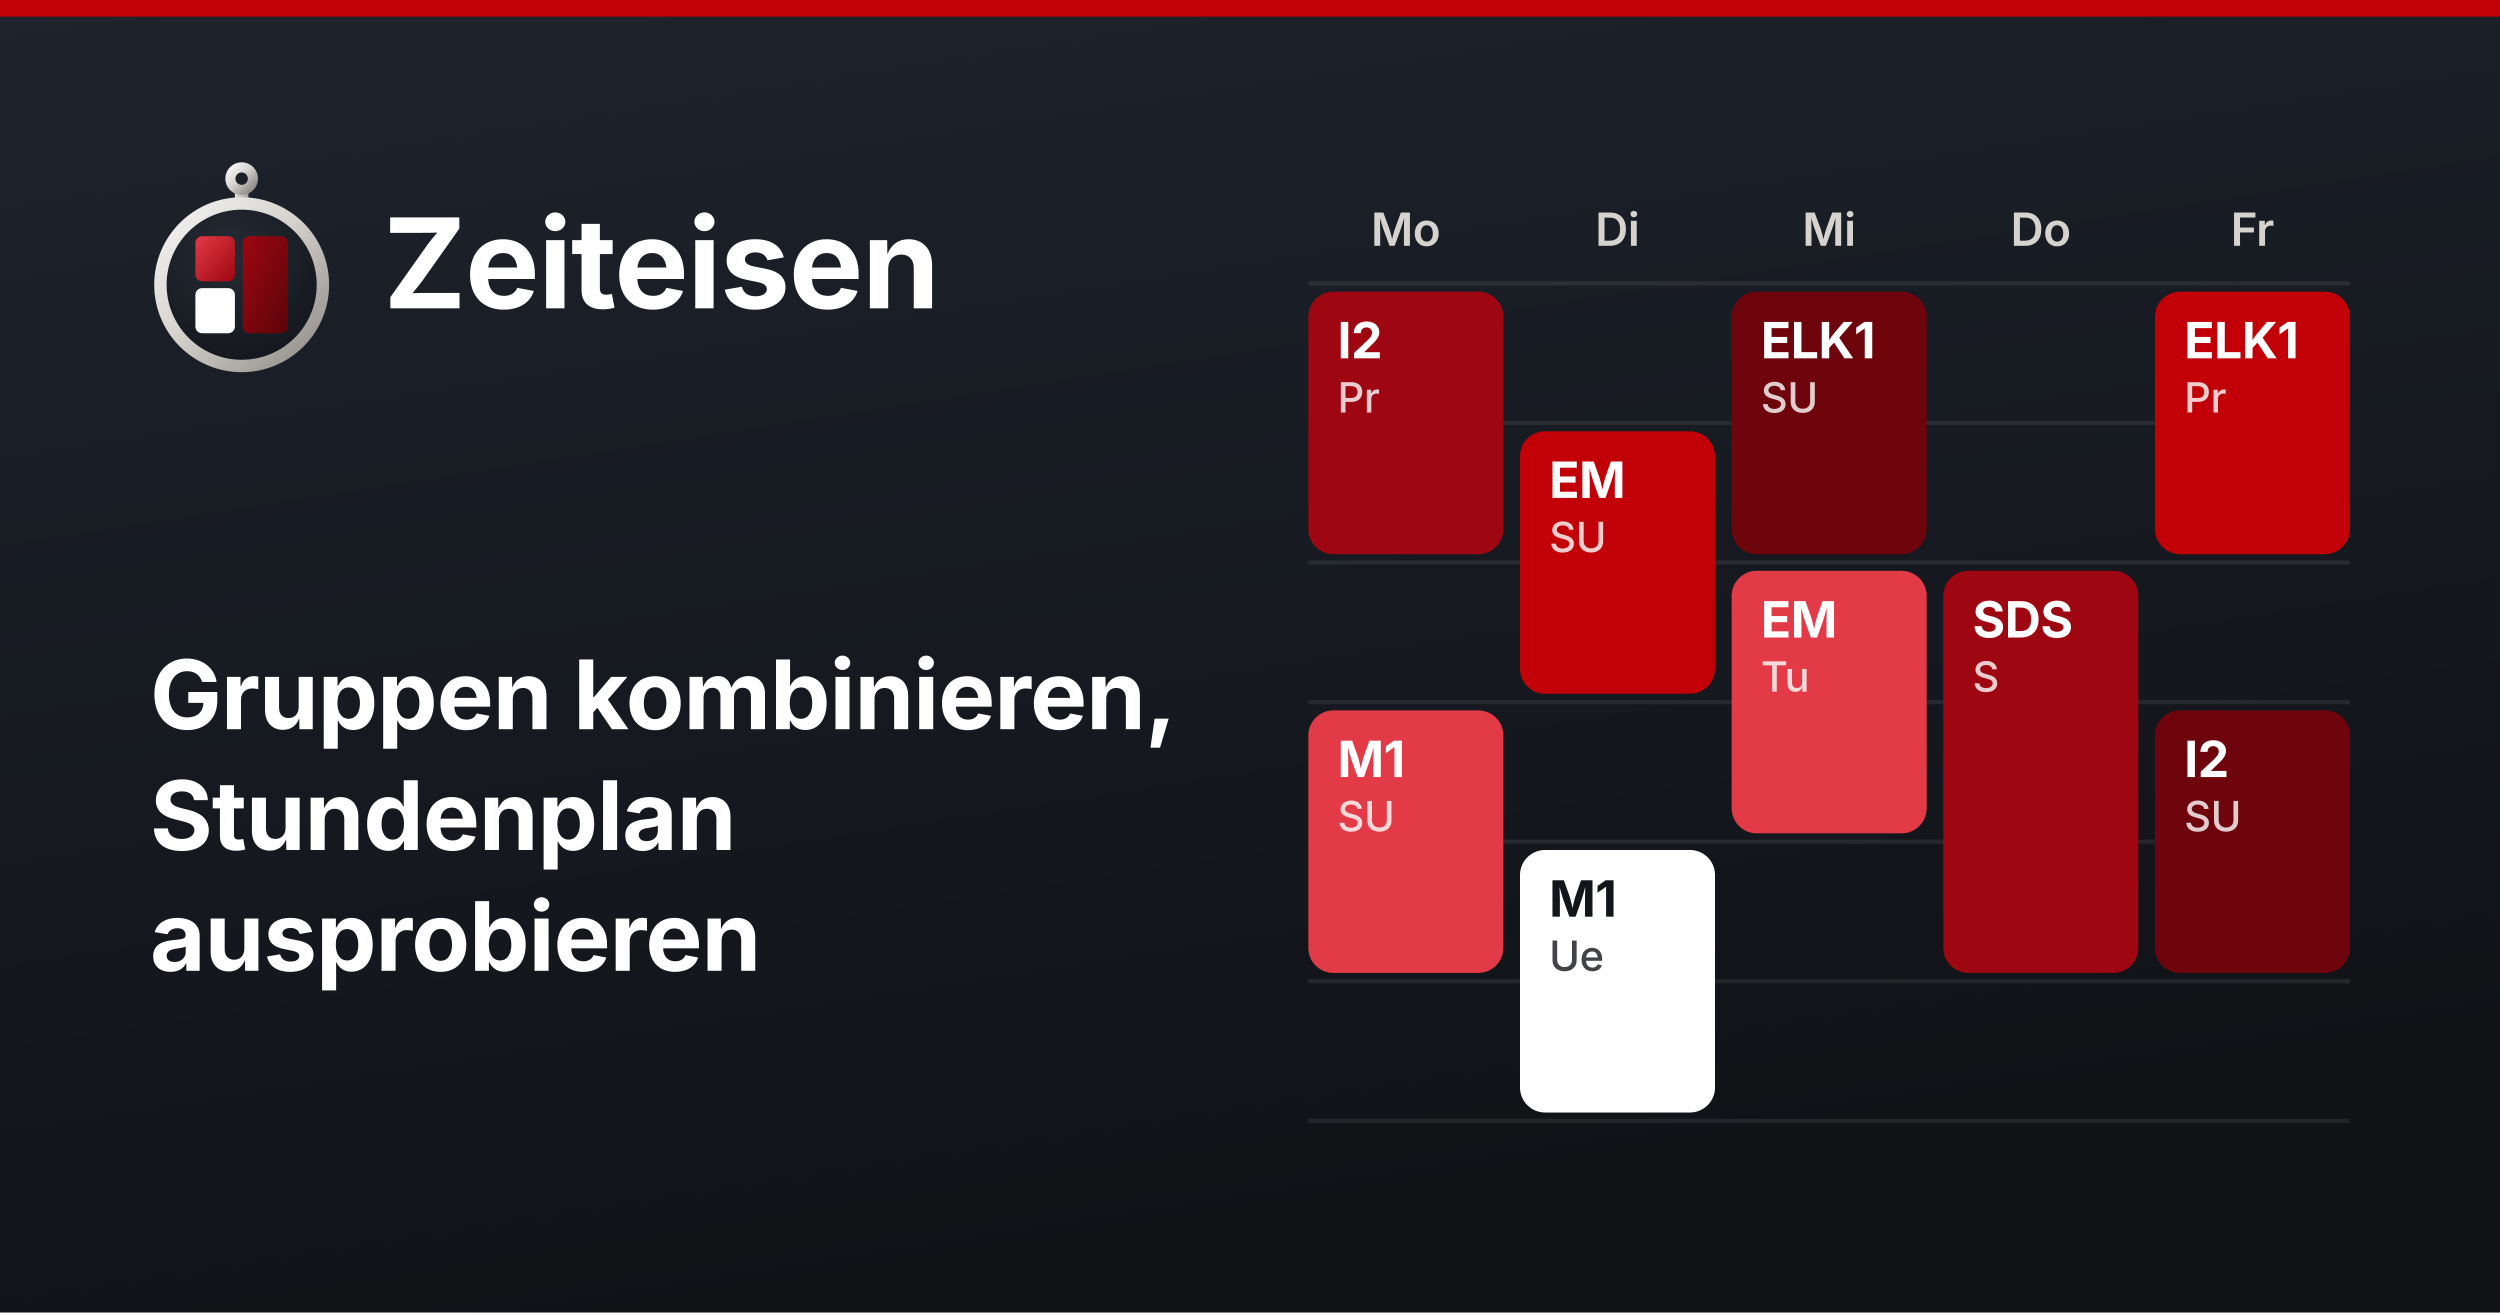
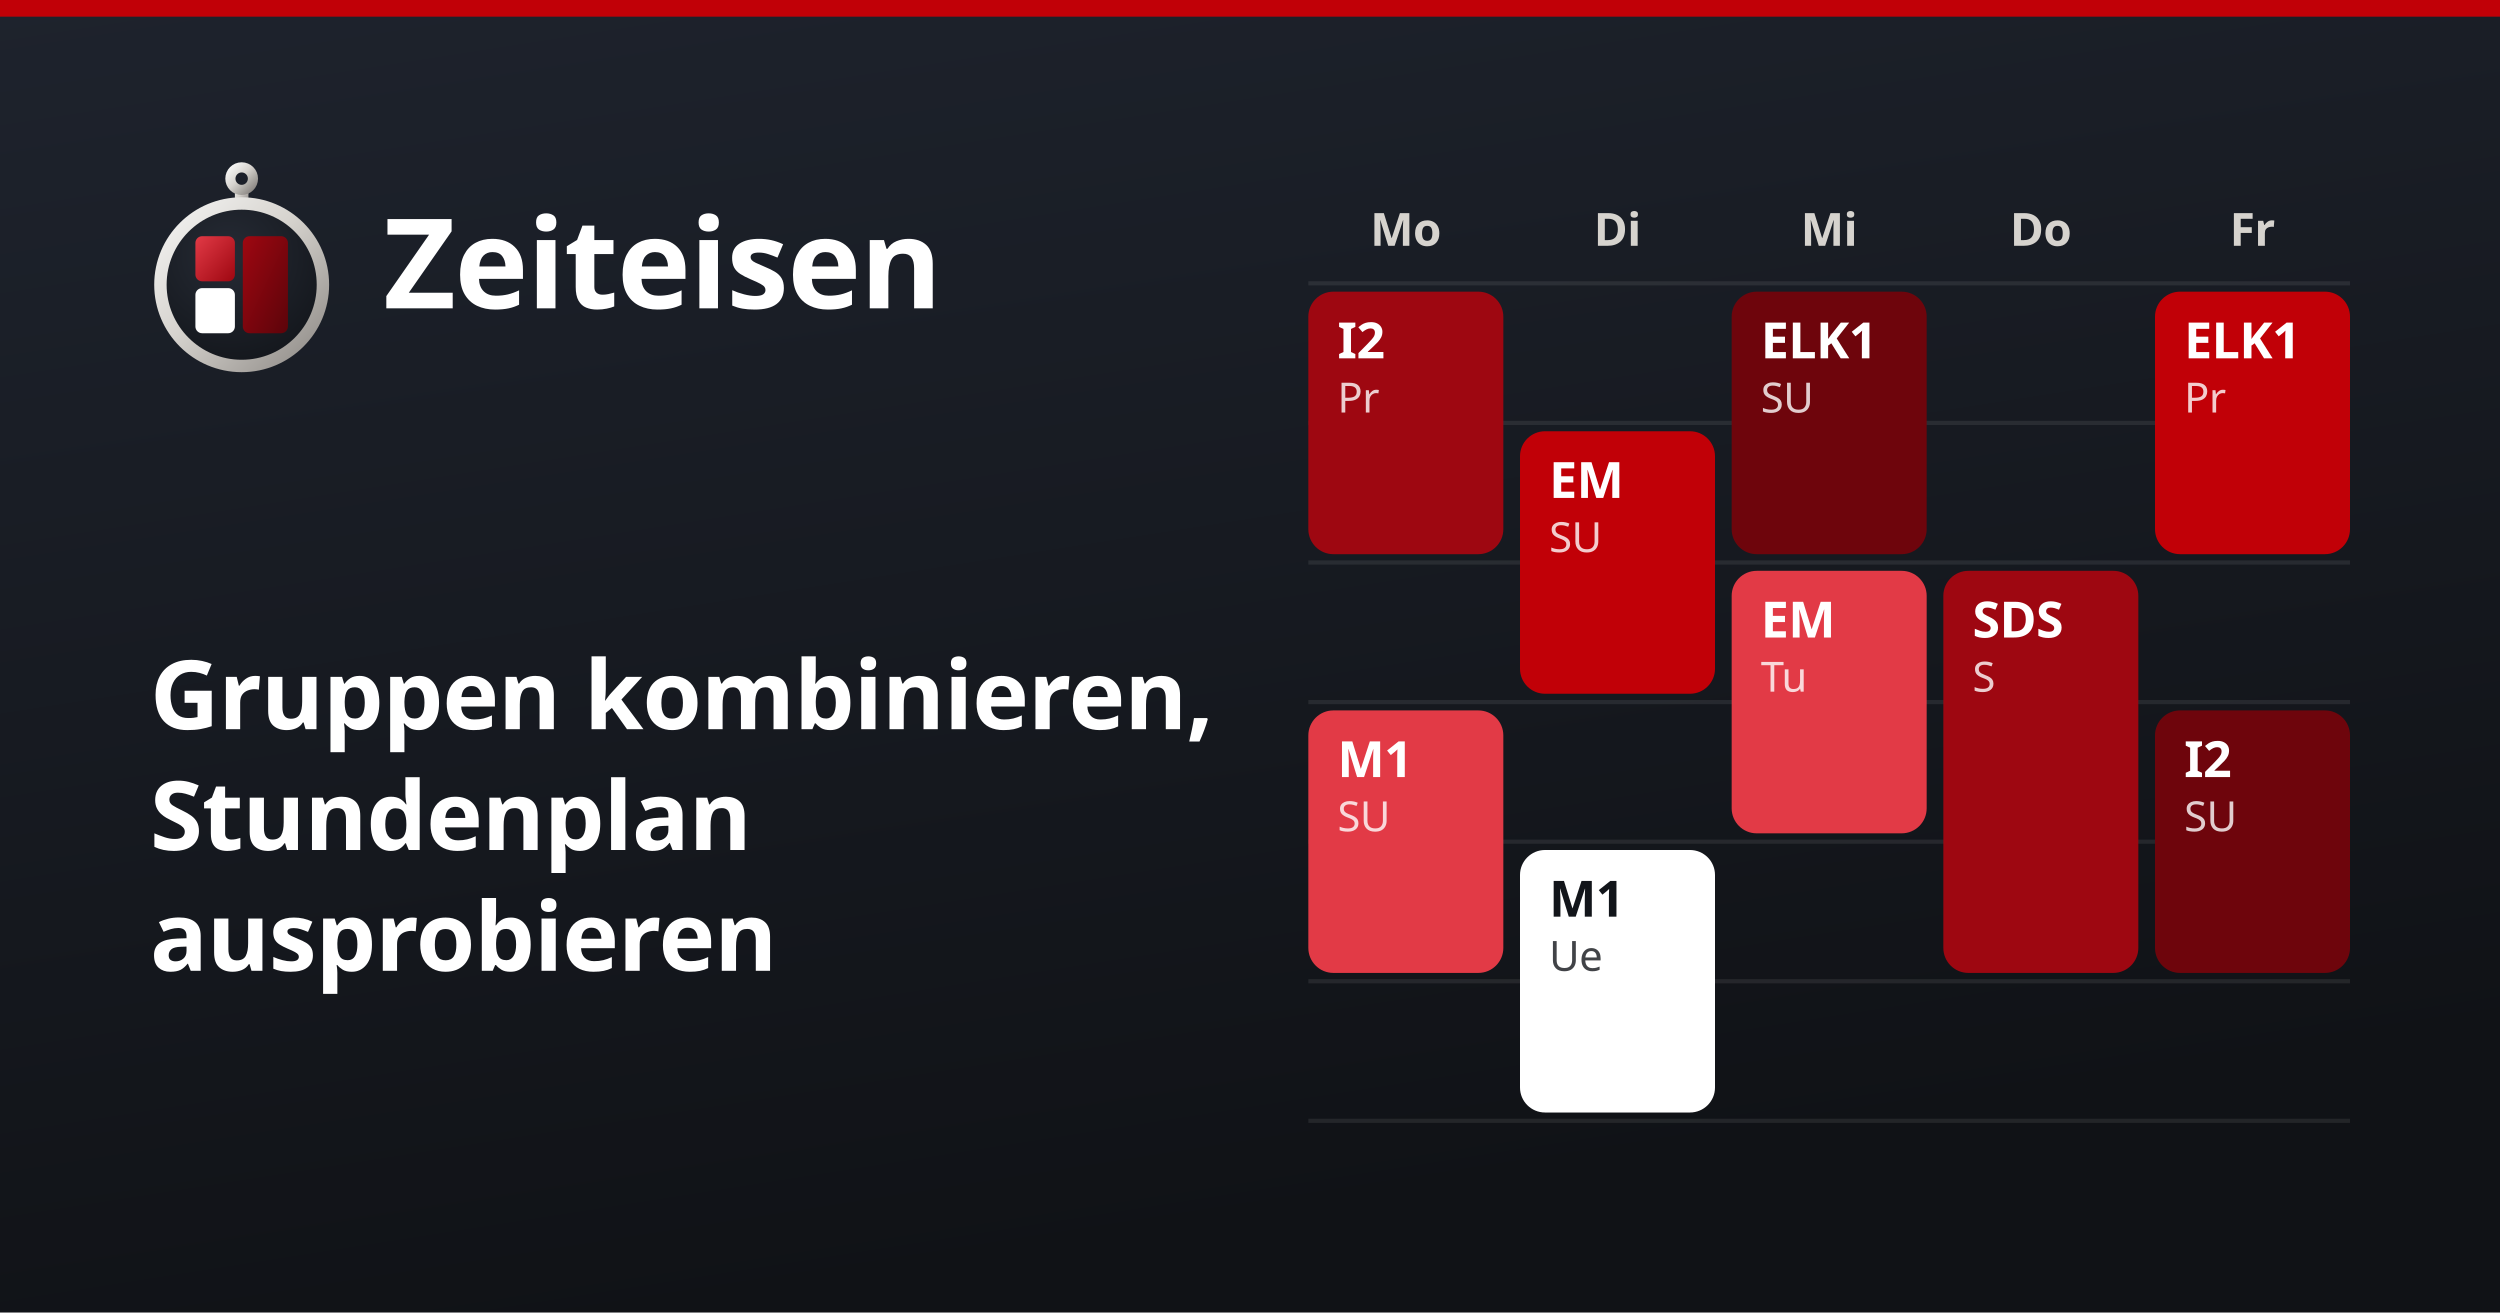
<svg xmlns="http://www.w3.org/2000/svg" viewBox="0 0 1200 630" width="1200" height="630">
  <defs>
    <style>
-       @font-face { font-family: Inter; src: url("../../node_modules/@fontsource-variable/inter/files/inter-latin-wght-normal.woff2") format("woff2"); font-weight: 100 900; }
-       text { font-family: Inter, sans-serif; letter-spacing: -0.01em; }
+       @font-face { font-family: Geist; src: url("../../node_modules/@fontsource-variable/geist/files/geist-latin-wght-normal.woff2") format("woff2"); font-weight: 100 900; }
+       text { font-family: Geist, sans-serif; letter-spacing: -0.01em; }
      .day { font-size: 22px; font-weight: 600; fill: #D6D3CE; }
      .subject { font-size: 24px; font-weight: 700; }
      .kind { font-size: 20px; font-weight: 500; }
    </style>
    <linearGradient id="bg" x1="0" y1="0" x2="0.3" y2="1">
      <stop offset="0%" stop-color="#1E232D" />
      <stop offset="100%" stop-color="#101216" />
    </linearGradient>
    <radialGradient id="face" cx="42%" cy="32%" r="75%">
      <stop offset="0%" stop-color="#262B35" />
      <stop offset="100%" stop-color="#12151A" />
    </radialGradient>
    <linearGradient id="bezel" x1="0" y1="0" x2="1" y2="1">
      <stop offset="0%" stop-color="#F5F5F4" />
      <stop offset="45%" stop-color="#D6D3CE" />
      <stop offset="100%" stop-color="#8C8884" />
    </linearGradient>
    <linearGradient id="scarlet" x1="0" y1="0" x2="1" y2="1">
      <stop offset="0%" stop-color="#E23A46" />
      <stop offset="100%" stop-color="#9E0711" />
    </linearGradient>
    <linearGradient id="maroon" x1="0" y1="0" x2="1" y2="1">
      <stop offset="0%" stop-color="#9E0711" />
      <stop offset="100%" stop-color="#5C040A" />
    </linearGradient>
  </defs>
  <rect width="1200" height="630" fill="url(#bg)" />
  <rect x="0" y="0" width="1200" height="8" fill="#C10007" />
  <svg x="64" y="76" width="104" height="104" viewBox="64 64 384 384">
    <rect x="244" y="112" width="24" height="30" rx="7" fill="url(#bezel)" />
    <circle cx="256" cy="100" r="20" fill="none" stroke="url(#bezel)" stroke-width="18" />
    <circle cx="256" cy="288" r="144" fill="url(#face)" stroke="url(#bezel)" stroke-width="22" />
    <rect x="174" y="202" width="70" height="80" rx="12" fill="url(#scarlet)" />
    <rect x="174" y="294" width="70" height="80" rx="12" fill="#FFFFFF" />
    <rect x="258" y="202" width="80" height="172" rx="12" fill="url(#maroon)" />
  </svg>
  <text x="184" y="148" font-size="60" font-weight="700" fill="#FFFFFF">Zeiteisen</text>
  <text x="72" y="350" font-size="46" font-weight="700" fill="#FFFFFF">Gruppen kombinieren,</text>
  <text x="72" y="408" font-size="46" font-weight="700" fill="#FFFFFF">Stundenplan</text>
  <text x="72" y="466" font-size="46" font-weight="700" fill="#FFFFFF">ausprobieren</text>
  <text x="674.8" y="118" text-anchor="middle" class="day">Mo</text>
  <text x="776.4" y="118" text-anchor="middle" class="day">Di</text>
  <text x="878" y="118" text-anchor="middle" class="day">Mi</text>
  <text x="979.6" y="118" text-anchor="middle" class="day">Do</text>
  <text x="1081.2" y="118" text-anchor="middle" class="day">Fr</text>
  <line x1="628" x2="1128" y1="136" y2="136" stroke="#FFFFFF" stroke-opacity="0.08" stroke-width="2" />
  <line x1="628" x2="1128" y1="203" y2="203" stroke="#FFFFFF" stroke-opacity="0.08" stroke-width="2" />
  <line x1="628" x2="1128" y1="270" y2="270" stroke="#FFFFFF" stroke-opacity="0.08" stroke-width="2" />
  <line x1="628" x2="1128" y1="337" y2="337" stroke="#FFFFFF" stroke-opacity="0.08" stroke-width="2" />
  <line x1="628" x2="1128" y1="404" y2="404" stroke="#FFFFFF" stroke-opacity="0.08" stroke-width="2" />
  <line x1="628" x2="1128" y1="471" y2="471" stroke="#FFFFFF" stroke-opacity="0.08" stroke-width="2" />
  <line x1="628" x2="1128" y1="538" y2="538" stroke="#FFFFFF" stroke-opacity="0.08" stroke-width="2" />
  <rect x="628" y="140" width="93.6" height="126" rx="12" fill="#9E0711" />
  <text x="642" y="172" class="subject" fill="#FFFFFF">I2</text>
  <text x="642" y="198" class="kind" fill="#FFFFFF" fill-opacity="0.8">Pr</text>
  <rect x="628" y="341" width="93.6" height="126" rx="12" fill="#E23A46" />
  <text x="642" y="373" class="subject" fill="#FFFFFF">M1</text>
  <text x="642" y="399" class="kind" fill="#FFFFFF" fill-opacity="0.8">SU</text>
  <rect x="729.6" y="207" width="93.6" height="126" rx="12" fill="#C10007" />
  <text x="743.6" y="239" class="subject" fill="#FFFFFF">EM</text>
  <text x="743.6" y="265" class="kind" fill="#FFFFFF" fill-opacity="0.8">SU</text>
  <rect x="729.6" y="408" width="93.6" height="126" rx="12" fill="#FFFFFF" />
  <text x="743.6" y="440" class="subject" fill="#12151A">M1</text>
  <text x="743.6" y="466" class="kind" fill="#12151A" fill-opacity="0.8">Ue</text>
  <rect x="831.2" y="140" width="93.6" height="126" rx="12" fill="#6E050C" />
  <text x="845.2" y="172" class="subject" fill="#FFFFFF">ELK1</text>
  <text x="845.2" y="198" class="kind" fill="#FFFFFF" fill-opacity="0.8">SU</text>
  <rect x="831.2" y="274" width="93.6" height="126" rx="12" fill="#E23A46" />
  <text x="845.2" y="306" class="subject" fill="#FFFFFF">EM</text>
  <text x="845.2" y="332" class="kind" fill="#FFFFFF" fill-opacity="0.8">Tu</text>
  <rect x="932.8" y="274" width="93.6" height="193" rx="12" fill="#9E0711" />
  <text x="946.8" y="306" class="subject" fill="#FFFFFF">SDS</text>
  <text x="946.8" y="332" class="kind" fill="#FFFFFF" fill-opacity="0.8">S</text>
  <rect x="1034.4" y="140" width="93.6" height="126" rx="12" fill="#C10007" />
  <text x="1048.4" y="172" class="subject" fill="#FFFFFF">ELK1</text>
  <text x="1048.4" y="198" class="kind" fill="#FFFFFF" fill-opacity="0.8">Pr</text>
  <rect x="1034.4" y="341" width="93.6" height="126" rx="12" fill="#6E050C" />
  <text x="1048.4" y="373" class="subject" fill="#FFFFFF">I2</text>
  <text x="1048.4" y="399" class="kind" fill="#FFFFFF" fill-opacity="0.8">SU</text>
</svg>
